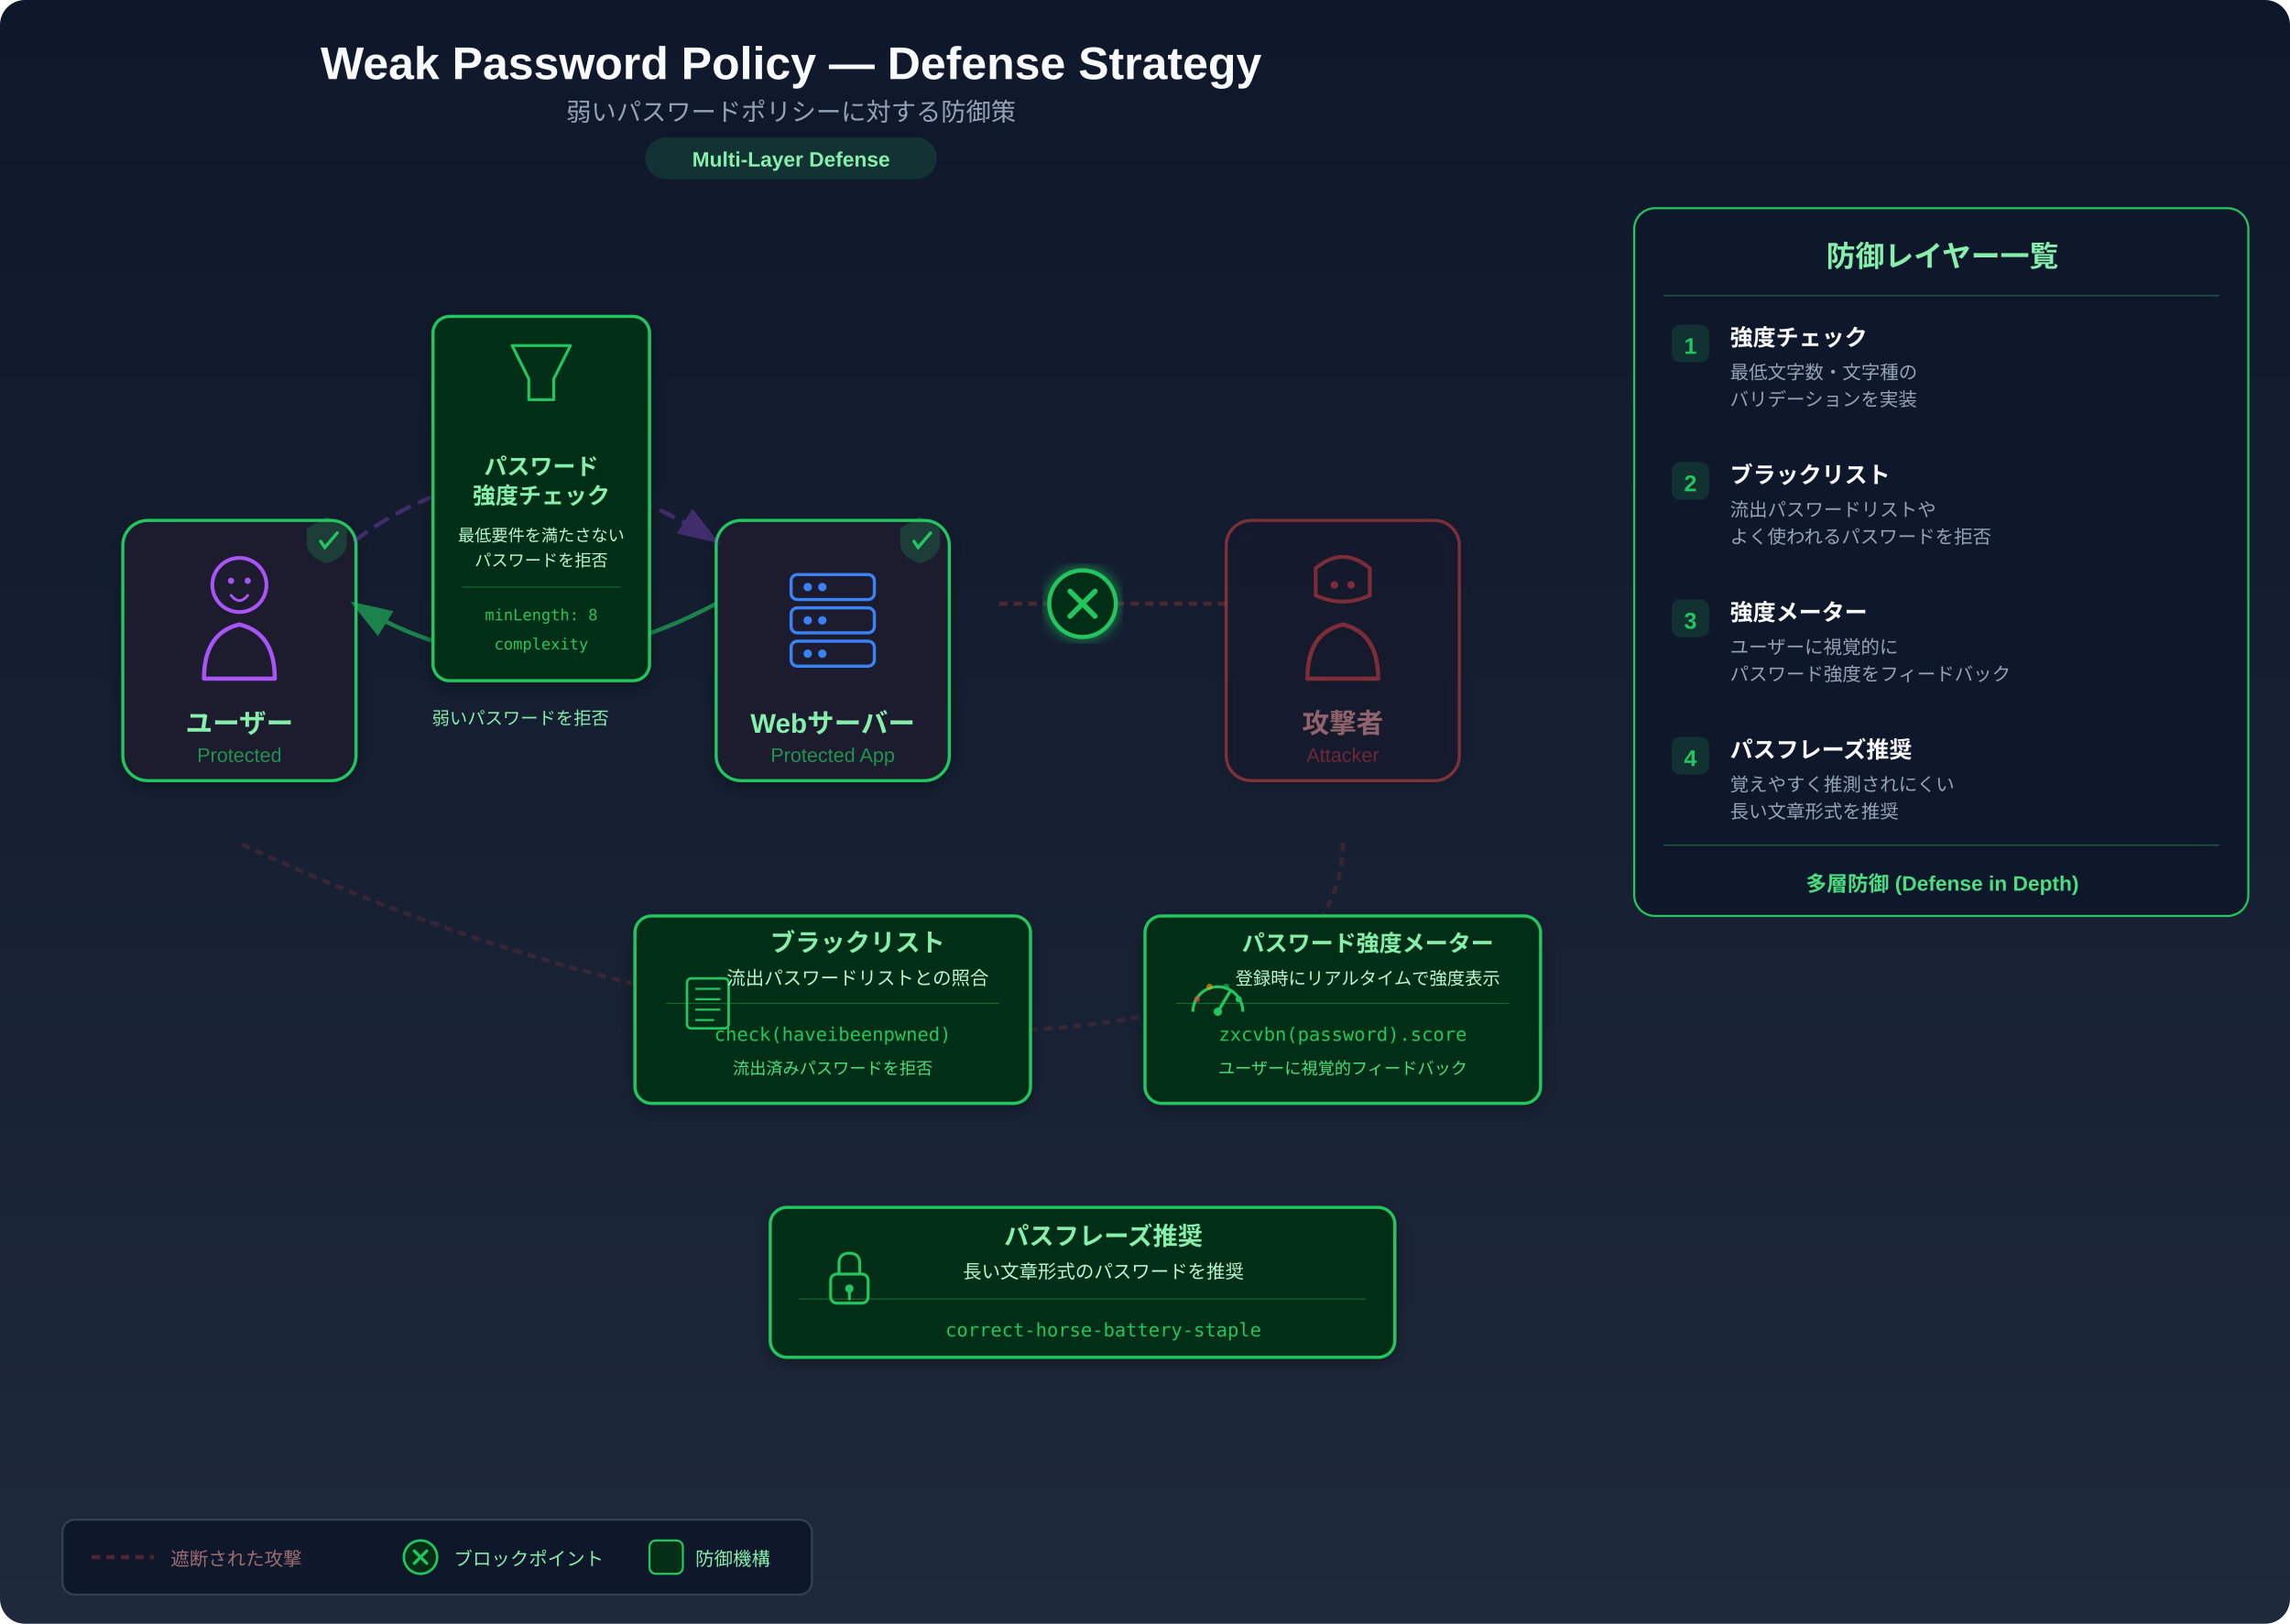
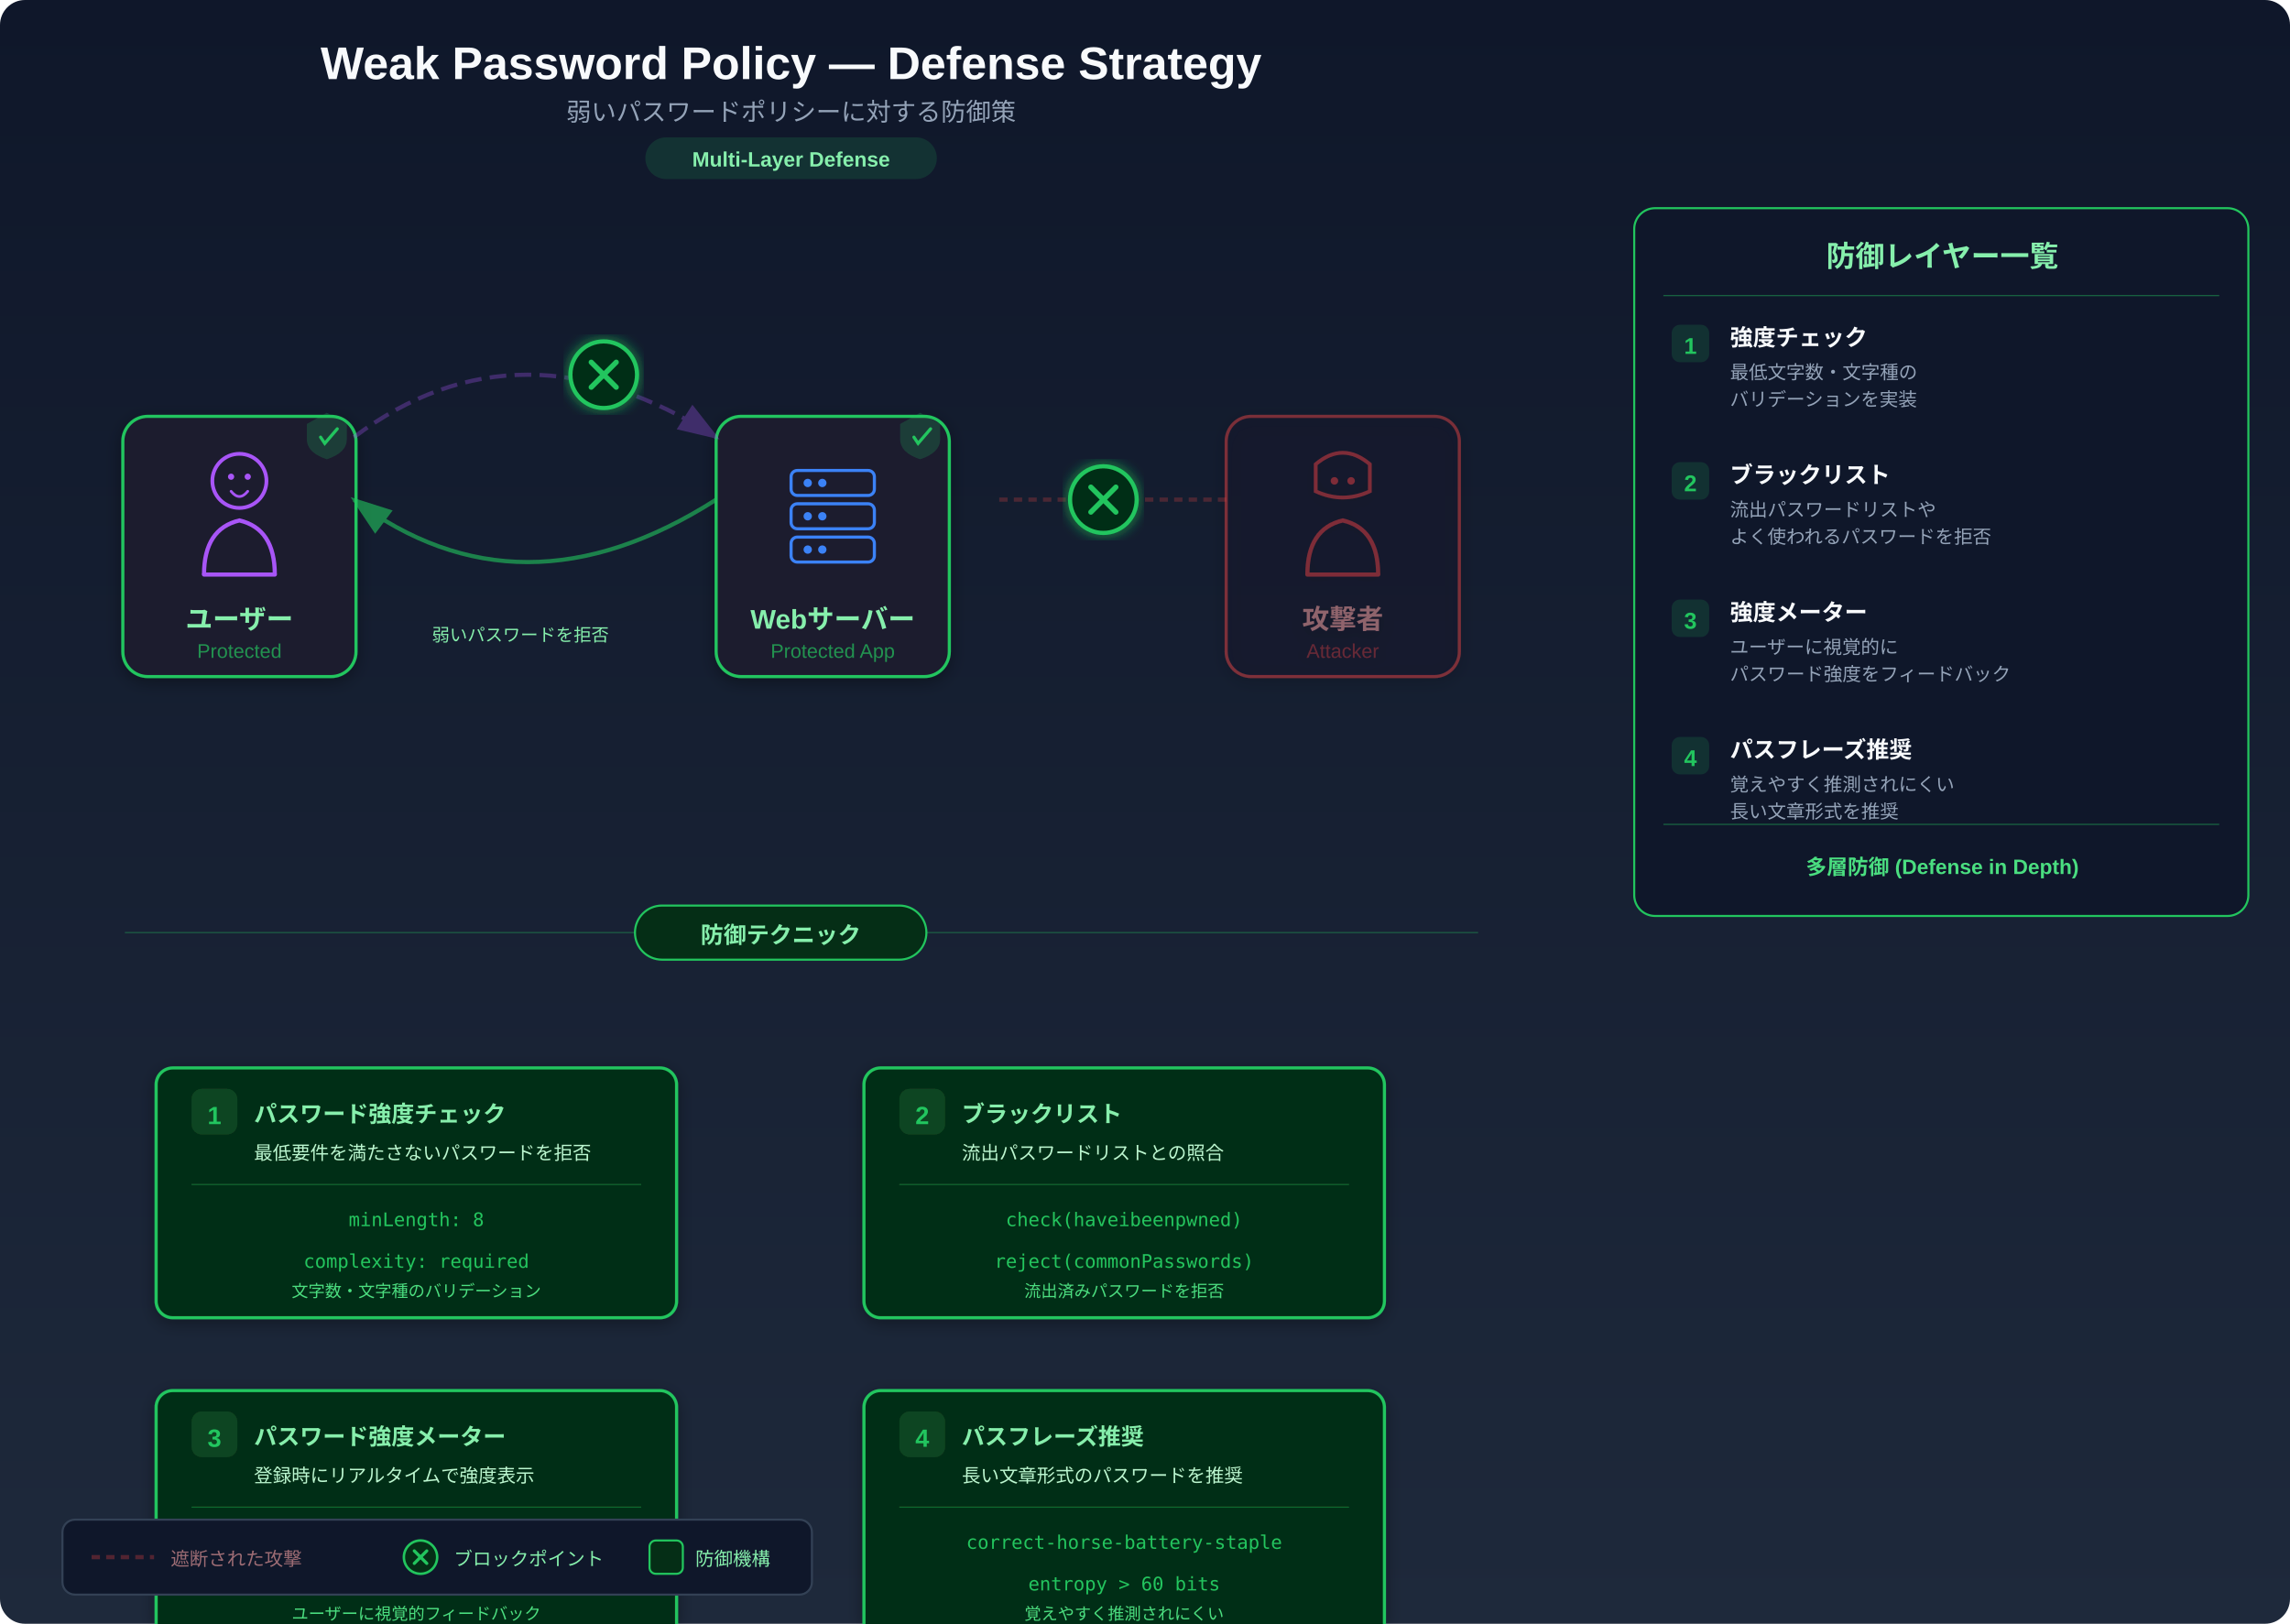
<svg xmlns="http://www.w3.org/2000/svg" viewBox="0 0 1100 780" font-family="'Segoe UI', 'Helvetica Neue', Arial, sans-serif">
  <defs>
    <linearGradient id="bgGrad" x1="0" y1="0" x2="0" y2="1">
      <stop offset="0%" stop-color="#0f172a" />
      <stop offset="100%" stop-color="#1e293b" />
    </linearGradient>
    <filter id="shadow">
      <feDropShadow dx="0" dy="2" stdDeviation="4" flood-color="#000" flood-opacity="0.35" />
    </filter>
    <filter id="glowGreen">
      <feGaussianBlur stdDeviation="3" result="blur" />
      <feMerge>
        <feMergeNode in="blur" />
        <feMergeNode in="SourceGraphic" />
      </feMerge>
    </filter>
    <marker id="arrowRed" markerWidth="10" markerHeight="7" refX="9" refY="3.5" orient="auto">
      <polygon points="0 0, 10 3.5, 0 7" fill="#ef4444" />
    </marker>
+     <marker id="arrowGreen" markerWidth="10" markerHeight="7" refX="9" refY="3.5" orient="auto">
+       <polygon points="0 0, 10 3.5, 0 7" fill="#22c55e" />
+     </marker>
    <marker id="arrowPurple" markerWidth="10" markerHeight="7" refX="9" refY="3.5" orient="auto">
      <polygon points="0 0, 10 3.5, 0 7" fill="#a855f7" />
-     </marker>
-     <marker id="arrowGreen" markerWidth="10" markerHeight="7" refX="9" refY="3.5" orient="auto">
-       <polygon points="0 0, 10 3.5, 0 7" fill="#22c55e" />
    </marker>
  </defs>
  <rect width="1100" height="780" fill="url(#bgGrad)" rx="12" />
  <text x="380" y="38" text-anchor="middle" fill="#f8fafc" font-size="22" font-weight="700">Weak Password Policy — Defense Strategy</text>
  <text x="380" y="58" text-anchor="middle" fill="#94a3b8" font-size="12">弱いパスワードポリシーに対する防御策</text>
  <rect x="310" y="66" width="140" height="20" rx="10" fill="#22c55e" opacity="0.15" />
  <text x="380" y="80" text-anchor="middle" fill="#86efac" font-size="10" font-weight="600">Multi-Layer Defense</text>
-   <g transform="translate(115, 280)" filter="url(#shadow)">
+   <g transform="translate(115, 230)" filter="url(#shadow)">
    <rect x="-56" y="-30" width="112" height="125" rx="12" fill="#1e1b2e" stroke="#22c55e" stroke-width="1.5" />
    <g transform="translate(0, 10)">
      <circle cx="0" cy="-9" r="13" fill="none" stroke="#a855f7" stroke-width="1.8" />
      <circle cx="-4" cy="-11" r="1.5" fill="#a855f7" />
      <circle cx="4" cy="-11" r="1.5" fill="#a855f7" />
      <path d="M-4,-4 Q0,1 4,-4" fill="none" stroke="#a855f7" stroke-width="1.3" stroke-linecap="round" />
      <path d="M-17,36 Q-17,14 0,10 Q17,14 17,36" fill="none" stroke="#a855f7" stroke-width="2" />
      <line x1="-17" y1="36" x2="17" y2="36" stroke="#a855f7" stroke-width="2" stroke-linecap="round" />
    </g>
    <g transform="translate(42, -22)">
      <path d="M0,-9 L9,-4 L9,3 Q9,9 0,12 Q-9,9 -9,3 L-9,-4 Z" fill="#22c55e" opacity="0.2" stroke="#22c55e" stroke-width="1.2" />
      <polyline points="-3,2 -1,5 5,-2" fill="none" stroke="#22c55e" stroke-width="1.5" stroke-linecap="round" />
    </g>
    <text x="0" y="72" text-anchor="middle" fill="#86efac" font-size="13" font-weight="700">ユーザー</text>
    <text x="0" y="86" text-anchor="middle" fill="#22c55e" font-size="9.5" opacity="0.7">Protected</text>
  </g>
-   <g transform="translate(400, 280)" filter="url(#shadow)">
+   <g transform="translate(400, 230)" filter="url(#shadow)">
    <rect x="-56" y="-30" width="112" height="125" rx="12" fill="#1e1b2e" stroke="#22c55e" stroke-width="1.5" />
    <g transform="translate(0, 14)">
      <rect x="-20" y="-18" width="40" height="12" rx="3" fill="none" stroke="#3b82f6" stroke-width="1.5" />
      <circle cx="-12" cy="-12" r="2" fill="#3b82f6" />
      <circle cx="-5" cy="-12" r="2" fill="#3b82f6" />
      <rect x="-20" y="-2" width="40" height="12" rx="3" fill="none" stroke="#3b82f6" stroke-width="1.5" />
      <circle cx="-12" cy="4" r="2" fill="#3b82f6" />
      <circle cx="-5" cy="4" r="2" fill="#3b82f6" />
      <rect x="-20" y="14" width="40" height="12" rx="3" fill="none" stroke="#3b82f6" stroke-width="1.5" />
      <circle cx="-12" cy="20" r="2" fill="#3b82f6" />
      <circle cx="-5" cy="20" r="2" fill="#3b82f6" />
    </g>
    <g transform="translate(42, -22)">
      <path d="M0,-9 L9,-4 L9,3 Q9,9 0,12 Q-9,9 -9,3 L-9,-4 Z" fill="#22c55e" opacity="0.2" stroke="#22c55e" stroke-width="1.2" />
      <polyline points="-3,2 -1,5 5,-2" fill="none" stroke="#22c55e" stroke-width="1.5" stroke-linecap="round" />
    </g>
    <text x="0" y="72" text-anchor="middle" fill="#86efac" font-size="13" font-weight="700">Webサーバー</text>
    <text x="0" y="86" text-anchor="middle" fill="#22c55e" font-size="9.5" opacity="0.7">Protected App</text>
  </g>
-   <g transform="translate(645, 280)" filter="url(#shadow)">
+   <g transform="translate(645, 230)" filter="url(#shadow)">
    <rect x="-56" y="-30" width="112" height="125" rx="12" fill="#1e1b2e" stroke="#ef4444" stroke-width="1.5" opacity="0.45" />
    <g transform="translate(0, 10)" opacity="0.45">
      <path d="M-13,-17 Q0,-28 13,-17 L13,-4 Q0,2 -13,-4 Z" fill="none" stroke="#ef4444" stroke-width="1.8" />
      <circle cx="-4" cy="-9" r="1.8" fill="#ef4444" />
      <circle cx="4" cy="-9" r="1.8" fill="#ef4444" />
      <path d="M-17,36 Q-17,14 0,10 Q17,14 17,36" fill="none" stroke="#ef4444" stroke-width="2" />
      <line x1="-17" y1="36" x2="17" y2="36" stroke="#ef4444" stroke-width="2" stroke-linecap="round" />
    </g>
    <text x="0" y="72" text-anchor="middle" fill="#fca5a5" font-size="13" font-weight="700" opacity="0.5">攻撃者</text>
    <text x="0" y="86" text-anchor="middle" fill="#ef4444" font-size="9.5" opacity="0.35">Attacker</text>
  </g>
-   <path d="M 170 260 Q 250 200 344 260" fill="none" stroke="#a855f7" stroke-width="2" stroke-dasharray="8,4" marker-end="url(#arrowPurple)" opacity="0.3" />
-   <path d="M 344 290 Q 250 340 170 290" fill="none" stroke="#22c55e" stroke-width="2" marker-end="url(#arrowGreen)" opacity="0.6" />
-   <text x="250" y="348" text-anchor="middle" fill="#86efac" font-size="8.5">弱いパスワードを拒否</text>
-   <g transform="translate(290, 230)">
+   <path d="M 170 210 Q 250 150 344 210" fill="none" stroke="#a855f7" stroke-width="2" stroke-dasharray="8,4" marker-end="url(#arrowPurple)" opacity="0.3" />
+   <path d="M 344 240 Q 250 300 170 240" fill="none" stroke="#22c55e" stroke-width="2" marker-end="url(#arrowGreen)" opacity="0.6" />
+   <text x="250" y="308" text-anchor="middle" fill="#86efac" font-size="8.5">弱いパスワードを拒否</text>
+   <g transform="translate(290, 180)">
    <circle cx="0" cy="0" r="16" fill="#052e16" stroke="#22c55e" stroke-width="2" filter="url(#glowGreen)" />
    <line x1="-6" y1="-6" x2="6" y2="6" stroke="#22c55e" stroke-width="2.5" stroke-linecap="round" />
    <line x1="6" y1="-6" x2="-6" y2="6" stroke="#22c55e" stroke-width="2.5" stroke-linecap="round" />
  </g>
-   <path d="M 589 290 L 480 290" fill="none" stroke="#ef4444" stroke-width="2" stroke-dasharray="4,3" opacity="0.25" />
-   <g transform="translate(520, 290)">
+   <path d="M 589 240 L 480 240" fill="none" stroke="#ef4444" stroke-width="2" stroke-dasharray="4,3" opacity="0.25" />
+   <g transform="translate(530, 240)">
    <circle cx="0" cy="0" r="16" fill="#052e16" stroke="#22c55e" stroke-width="2" filter="url(#glowGreen)" />
    <line x1="-6" y1="-6" x2="6" y2="6" stroke="#22c55e" stroke-width="2.5" stroke-linecap="round" />
    <line x1="6" y1="-6" x2="-6" y2="6" stroke="#22c55e" stroke-width="2.5" stroke-linecap="round" />
  </g>
-   <path d="M 645 405 C 645 520, 380 530, 115 405" fill="none" stroke="#ef4444" stroke-width="2" stroke-dasharray="4,3" opacity="0.15" />
-   <g transform="translate(380, 510)">
-     <circle cx="0" cy="0" r="16" fill="#052e16" stroke="#22c55e" stroke-width="2" filter="url(#glowGreen)" />
-     <line x1="-6" y1="-6" x2="6" y2="6" stroke="#22c55e" stroke-width="2.5" stroke-linecap="round" />
-     <line x1="6" y1="-6" x2="-6" y2="6" stroke="#22c55e" stroke-width="2.5" stroke-linecap="round" />
+   <line x1="60" y1="448" x2="710" y2="448" stroke="#22c55e" stroke-width="0.7" opacity="0.3" />
+   <rect x="305" y="435" width="140" height="26" rx="13" fill="#052e16" stroke="#22c55e" stroke-width="1" />
+   <text x="375" y="453" text-anchor="middle" fill="#86efac" font-size="11" font-weight="700">防御テクニック</text>
+   <g transform="translate(200, 535)" filter="url(#shadow)">
+     <rect x="-125" y="-22" width="250" height="120" rx="8" fill="#052e16" stroke="#22c55e" stroke-width="1.5" />
+     <rect x="-108" y="-12" width="22" height="22" rx="5" fill="#22c55e" opacity="0.15" />
+     <text x="-97" y="5" text-anchor="middle" fill="#22c55e" font-size="12" font-weight="700">1</text>
+     <text x="-78" y="4" fill="#86efac" font-size="11" font-weight="700">パスワード強度チェック</text>
+     <text x="-78" y="22" fill="#bbf7d0" font-size="9">最低要件を満たさないパスワードを拒否</text>
+     <line x1="-108" y1="34" x2="108" y2="34" stroke="#22c55e" stroke-width="0.5" opacity="0.4" />
+     <text x="0" y="54" text-anchor="middle" fill="#22c55e" font-size="9" font-family="'Fira Code', monospace">minLength: 8</text>
+     <text x="0" y="74" text-anchor="middle" fill="#22c55e" font-size="9" font-family="'Fira Code', monospace">complexity: required</text>
+     <text x="0" y="88" text-anchor="middle" fill="#4ade80" font-size="8">文字数・文字種のバリデーション</text>
  </g>
-   <g transform="translate(260, 210)" filter="url(#shadow)">
-     <rect x="-52" y="-58" width="104" height="175" rx="8" fill="#052e16" stroke="#22c55e" stroke-width="1.5" />
-     <g transform="translate(0, -28)">
-       <polygon points="-14,-16 14,-16 6,0 6,10 -6,10 -6,0" fill="none" stroke="#22c55e" stroke-width="1.4" stroke-linejoin="round" />
-     </g>
-     <text x="0" y="18" text-anchor="middle" fill="#86efac" font-size="11" font-weight="700">パスワード</text>
-     <text x="0" y="32" text-anchor="middle" fill="#86efac" font-size="11" font-weight="700">強度チェック</text>
-     <text x="0" y="50" text-anchor="middle" fill="#bbf7d0" font-size="8">最低要件を満たさない</text>
-     <text x="0" y="62" text-anchor="middle" fill="#bbf7d0" font-size="8">パスワードを拒否</text>
-     <line x1="-38" y1="72" x2="38" y2="72" stroke="#22c55e" stroke-width="0.5" opacity="0.4" />
-     <text x="0" y="88" text-anchor="middle" fill="#22c55e" font-size="7.5" font-family="'Fira Code', monospace">minLength: 8</text>
-     <text x="0" y="102" text-anchor="middle" fill="#22c55e" font-size="7.5" font-family="'Fira Code', monospace">complexity</text>
+   <g transform="translate(540, 535)" filter="url(#shadow)">
+     <rect x="-125" y="-22" width="250" height="120" rx="8" fill="#052e16" stroke="#22c55e" stroke-width="1.5" />
+     <rect x="-108" y="-12" width="22" height="22" rx="5" fill="#22c55e" opacity="0.15" />
+     <text x="-97" y="5" text-anchor="middle" fill="#22c55e" font-size="12" font-weight="700">2</text>
+     <text x="-78" y="4" fill="#86efac" font-size="11" font-weight="700">ブラックリスト</text>
+     <text x="-78" y="22" fill="#bbf7d0" font-size="9">流出パスワードリストとの照合</text>
+     <line x1="-108" y1="34" x2="108" y2="34" stroke="#22c55e" stroke-width="0.5" opacity="0.4" />
+     <text x="0" y="54" text-anchor="middle" fill="#22c55e" font-size="9" font-family="'Fira Code', monospace">check(haveibeenpwned)</text>
+     <text x="0" y="74" text-anchor="middle" fill="#22c55e" font-size="9" font-family="'Fira Code', monospace">reject(commonPasswords)</text>
+     <text x="0" y="88" text-anchor="middle" fill="#4ade80" font-size="8">流出済みパスワードを拒否</text>
  </g>
-   <g transform="translate(400, 460)" filter="url(#shadow)">
-     <rect x="-95" y="-20" width="190" height="90" rx="8" fill="#052e16" stroke="#22c55e" stroke-width="1.5" />
-     <g transform="translate(-60, 22)">
-       <rect x="-10" y="-12" width="20" height="24" rx="2" fill="none" stroke="#22c55e" stroke-width="1.2" />
-       <line x1="-6" y1="-7" x2="6" y2="-7" stroke="#22c55e" stroke-width="1" />
-       <line x1="-6" y1="-2" x2="6" y2="-2" stroke="#22c55e" stroke-width="1" />
-       <line x1="-6" y1="3" x2="6" y2="3" stroke="#22c55e" stroke-width="1" />
-       <line x1="-6" y1="8" x2="3" y2="8" stroke="#22c55e" stroke-width="1" />
-     </g>
-     <text x="12" y="-3" text-anchor="middle" fill="#86efac" font-size="12" font-weight="700">ブラックリスト</text>
-     <text x="12" y="13" text-anchor="middle" fill="#bbf7d0" font-size="9">流出パスワードリストとの照合</text>
-     <line x1="-80" y1="22" x2="80" y2="22" stroke="#22c55e" stroke-width="0.5" opacity="0.4" />
-     <text x="0" y="40" text-anchor="middle" fill="#22c55e" font-size="9" font-family="'Fira Code', monospace">check(haveibeenpwned)</text>
-     <text x="0" y="56" text-anchor="middle" fill="#4ade80" font-size="8">流出済みパスワードを拒否</text>
+   <g transform="translate(200, 690)" filter="url(#shadow)">
+     <rect x="-125" y="-22" width="250" height="120" rx="8" fill="#052e16" stroke="#22c55e" stroke-width="1.5" />
+     <rect x="-108" y="-12" width="22" height="22" rx="5" fill="#22c55e" opacity="0.15" />
+     <text x="-97" y="5" text-anchor="middle" fill="#22c55e" font-size="12" font-weight="700">3</text>
+     <text x="-78" y="4" fill="#86efac" font-size="11" font-weight="700">パスワード強度メーター</text>
+     <text x="-78" y="22" fill="#bbf7d0" font-size="9">登録時にリアルタイムで強度表示</text>
+     <line x1="-108" y1="34" x2="108" y2="34" stroke="#22c55e" stroke-width="0.5" opacity="0.4" />
+     <text x="0" y="54" text-anchor="middle" fill="#22c55e" font-size="9" font-family="'Fira Code', monospace">zxcvbn(password).score</text>
+     <text x="0" y="74" text-anchor="middle" fill="#22c55e" font-size="9" font-family="'Fira Code', monospace">// 0-4 strength scale</text>
+     <text x="0" y="88" text-anchor="middle" fill="#4ade80" font-size="8">ユーザーに視覚的フィードバック</text>
  </g>
-   <g transform="translate(645, 460)" filter="url(#shadow)">
-     <rect x="-95" y="-20" width="190" height="90" rx="8" fill="#052e16" stroke="#22c55e" stroke-width="1.5" />
-     <g transform="translate(-60, 20)">
-       <path d="M-12,6 A12,12 0 0,1 12,6" fill="none" stroke="#22c55e" stroke-width="1.4" />
-       <line x1="0" y1="6" x2="6" y2="-4" stroke="#22c55e" stroke-width="1.5" stroke-linecap="round" />
-       <circle cx="0" cy="6" r="2" fill="#22c55e" />
-       <circle cx="-10" cy="0" r="1.5" fill="#ef4444" opacity="0.6" />
-       <circle cx="-4" cy="-6" r="1.5" fill="#f59e0b" opacity="0.6" />
-       <circle cx="4" cy="-6" r="1.5" fill="#22c55e" opacity="0.6" />
-       <circle cx="10" cy="0" r="1.5" fill="#22c55e" />
-     </g>
-     <text x="12" y="-3" text-anchor="middle" fill="#86efac" font-size="11" font-weight="700">パスワード強度メーター</text>
-     <text x="12" y="13" text-anchor="middle" fill="#bbf7d0" font-size="8.5">登録時にリアルタイムで強度表示</text>
-     <line x1="-80" y1="22" x2="80" y2="22" stroke="#22c55e" stroke-width="0.5" opacity="0.4" />
-     <text x="0" y="40" text-anchor="middle" fill="#22c55e" font-size="9" font-family="'Fira Code', monospace">zxcvbn(password).score</text>
-     <text x="0" y="56" text-anchor="middle" fill="#4ade80" font-size="8">ユーザーに視覚的フィードバック</text>
-   </g>
-   <g transform="translate(520, 600)" filter="url(#shadow)">
-     <rect x="-150" y="-20" width="300" height="72" rx="8" fill="#052e16" stroke="#22c55e" stroke-width="1.5" />
-     <g transform="translate(-112, 14)">
-       <rect x="-9" y="-2" width="18" height="14" rx="3" fill="none" stroke="#22c55e" stroke-width="1.4" />
-       <path d="M-5,-2 L-5,-7 Q-5,-12 0,-12 Q5,-12 5,-7 L5,-2" fill="none" stroke="#22c55e" stroke-width="1.4" />
-       <circle cx="0" cy="5" r="2" fill="#22c55e" />
-       <line x1="0" y1="7" x2="0" y2="10" stroke="#22c55e" stroke-width="1.4" stroke-linecap="round" />
-     </g>
-     <text x="10" y="-2" text-anchor="middle" fill="#86efac" font-size="12" font-weight="700">パスフレーズ推奨</text>
-     <text x="10" y="14" text-anchor="middle" fill="#bbf7d0" font-size="9">長い文章形式のパスワードを推奨</text>
-     <line x1="-136" y1="24" x2="136" y2="24" stroke="#22c55e" stroke-width="0.5" opacity="0.4" />
-     <text x="10" y="42" text-anchor="middle" fill="#22c55e" font-size="9" font-family="'Fira Code', monospace">correct-horse-battery-staple</text>
+   <g transform="translate(540, 690)" filter="url(#shadow)">
+     <rect x="-125" y="-22" width="250" height="120" rx="8" fill="#052e16" stroke="#22c55e" stroke-width="1.5" />
+     <rect x="-108" y="-12" width="22" height="22" rx="5" fill="#22c55e" opacity="0.15" />
+     <text x="-97" y="5" text-anchor="middle" fill="#22c55e" font-size="12" font-weight="700">4</text>
+     <text x="-78" y="4" fill="#86efac" font-size="11" font-weight="700">パスフレーズ推奨</text>
+     <text x="-78" y="22" fill="#bbf7d0" font-size="9">長い文章形式のパスワードを推奨</text>
+     <line x1="-108" y1="34" x2="108" y2="34" stroke="#22c55e" stroke-width="0.5" opacity="0.4" />
+     <text x="0" y="54" text-anchor="middle" fill="#22c55e" font-size="9" font-family="'Fira Code', monospace">correct-horse-battery-staple</text>
+     <text x="0" y="74" text-anchor="middle" fill="#22c55e" font-size="9" font-family="'Fira Code', monospace">entropy &gt; 60 bits</text>
+     <text x="0" y="88" text-anchor="middle" fill="#4ade80" font-size="8">覚えやすく推測されにくい</text>
  </g>
  <g transform="translate(785, 100)">
    <rect x="0" y="0" width="295" height="340" rx="10" fill="#0f172a" stroke="#22c55e" stroke-width="1" />
    <text x="148" y="28" text-anchor="middle" fill="#86efac" font-size="14" font-weight="700">防御レイヤー一覧</text>
    <line x1="14" y1="42" x2="281" y2="42" stroke="#22c55e" stroke-width="0.5" opacity="0.5" />
    <g transform="translate(18, 64)">
      <rect x="0" y="-8" width="18" height="18" rx="4" fill="#22c55e" opacity="0.15" />
      <text x="9" y="6" text-anchor="middle" fill="#22c55e" font-size="11" font-weight="700">1</text>
      <text x="28" y="2" fill="#f8fafc" font-size="11" font-weight="600">強度チェック</text>
      <text x="28" y="18" fill="#94a3b8" font-size="9">最低文字数・文字種の</text>
      <text x="28" y="31" fill="#94a3b8" font-size="9">バリデーションを実装</text>
    </g>
    <g transform="translate(18, 130)">
      <rect x="0" y="-8" width="18" height="18" rx="4" fill="#22c55e" opacity="0.15" />
      <text x="9" y="6" text-anchor="middle" fill="#22c55e" font-size="11" font-weight="700">2</text>
      <text x="28" y="2" fill="#f8fafc" font-size="11" font-weight="600">ブラックリスト</text>
      <text x="28" y="18" fill="#94a3b8" font-size="9">流出パスワードリストや</text>
      <text x="28" y="31" fill="#94a3b8" font-size="9">よく使われるパスワードを拒否</text>
    </g>
    <g transform="translate(18, 196)">
      <rect x="0" y="-8" width="18" height="18" rx="4" fill="#22c55e" opacity="0.15" />
      <text x="9" y="6" text-anchor="middle" fill="#22c55e" font-size="11" font-weight="700">3</text>
      <text x="28" y="2" fill="#f8fafc" font-size="11" font-weight="600">強度メーター</text>
      <text x="28" y="18" fill="#94a3b8" font-size="9">ユーザーに視覚的に</text>
      <text x="28" y="31" fill="#94a3b8" font-size="9">パスワード強度をフィードバック</text>
    </g>
    <g transform="translate(18, 262)">
      <rect x="0" y="-8" width="18" height="18" rx="4" fill="#22c55e" opacity="0.15" />
      <text x="9" y="6" text-anchor="middle" fill="#22c55e" font-size="11" font-weight="700">4</text>
      <text x="28" y="2" fill="#f8fafc" font-size="11" font-weight="600">パスフレーズ推奨</text>
      <text x="28" y="18" fill="#94a3b8" font-size="9">覚えやすく推測されにくい</text>
      <text x="28" y="31" fill="#94a3b8" font-size="9">長い文章形式を推奨</text>
    </g>
-     <line x1="14" y1="306" x2="281" y2="306" stroke="#22c55e" stroke-width="0.5" opacity="0.5" />
-     <text x="148" y="328" text-anchor="middle" fill="#4ade80" font-size="10" font-weight="600">多層防御 (Defense in Depth)</text>
+     <line x1="14" y1="296" x2="281" y2="296" stroke="#22c55e" stroke-width="0.5" opacity="0.5" />
+     <text x="148" y="320" text-anchor="middle" fill="#4ade80" font-size="10" font-weight="600">多層防御 (Defense in Depth)</text>
  </g>
  <g transform="translate(30, 730)">
    <rect x="0" y="0" width="360" height="36" rx="6" fill="#0f172a" stroke="#334155" stroke-width="1" />
    <line x1="14" y1="18" x2="44" y2="18" stroke="#ef4444" stroke-width="2" stroke-dasharray="4,3" opacity="0.3" />
    <text x="52" y="22" fill="#fca5a5" font-size="9" opacity="0.6">遮断された攻撃</text>
    <g transform="translate(172, 18)">
      <circle cx="0" cy="0" r="8" fill="#052e16" stroke="#22c55e" stroke-width="1.2" />
      <line x1="-3" y1="-3" x2="3" y2="3" stroke="#22c55e" stroke-width="1.5" stroke-linecap="round" />
      <line x1="3" y1="-3" x2="-3" y2="3" stroke="#22c55e" stroke-width="1.5" stroke-linecap="round" />
    </g>
    <text x="188" y="22" fill="#86efac" font-size="9">ブロックポイント</text>
    <rect x="282" y="10" width="16" height="16" rx="3" fill="#052e16" stroke="#22c55e" stroke-width="1" />
    <text x="304" y="22" fill="#86efac" font-size="9">防御機構</text>
  </g>
</svg>
